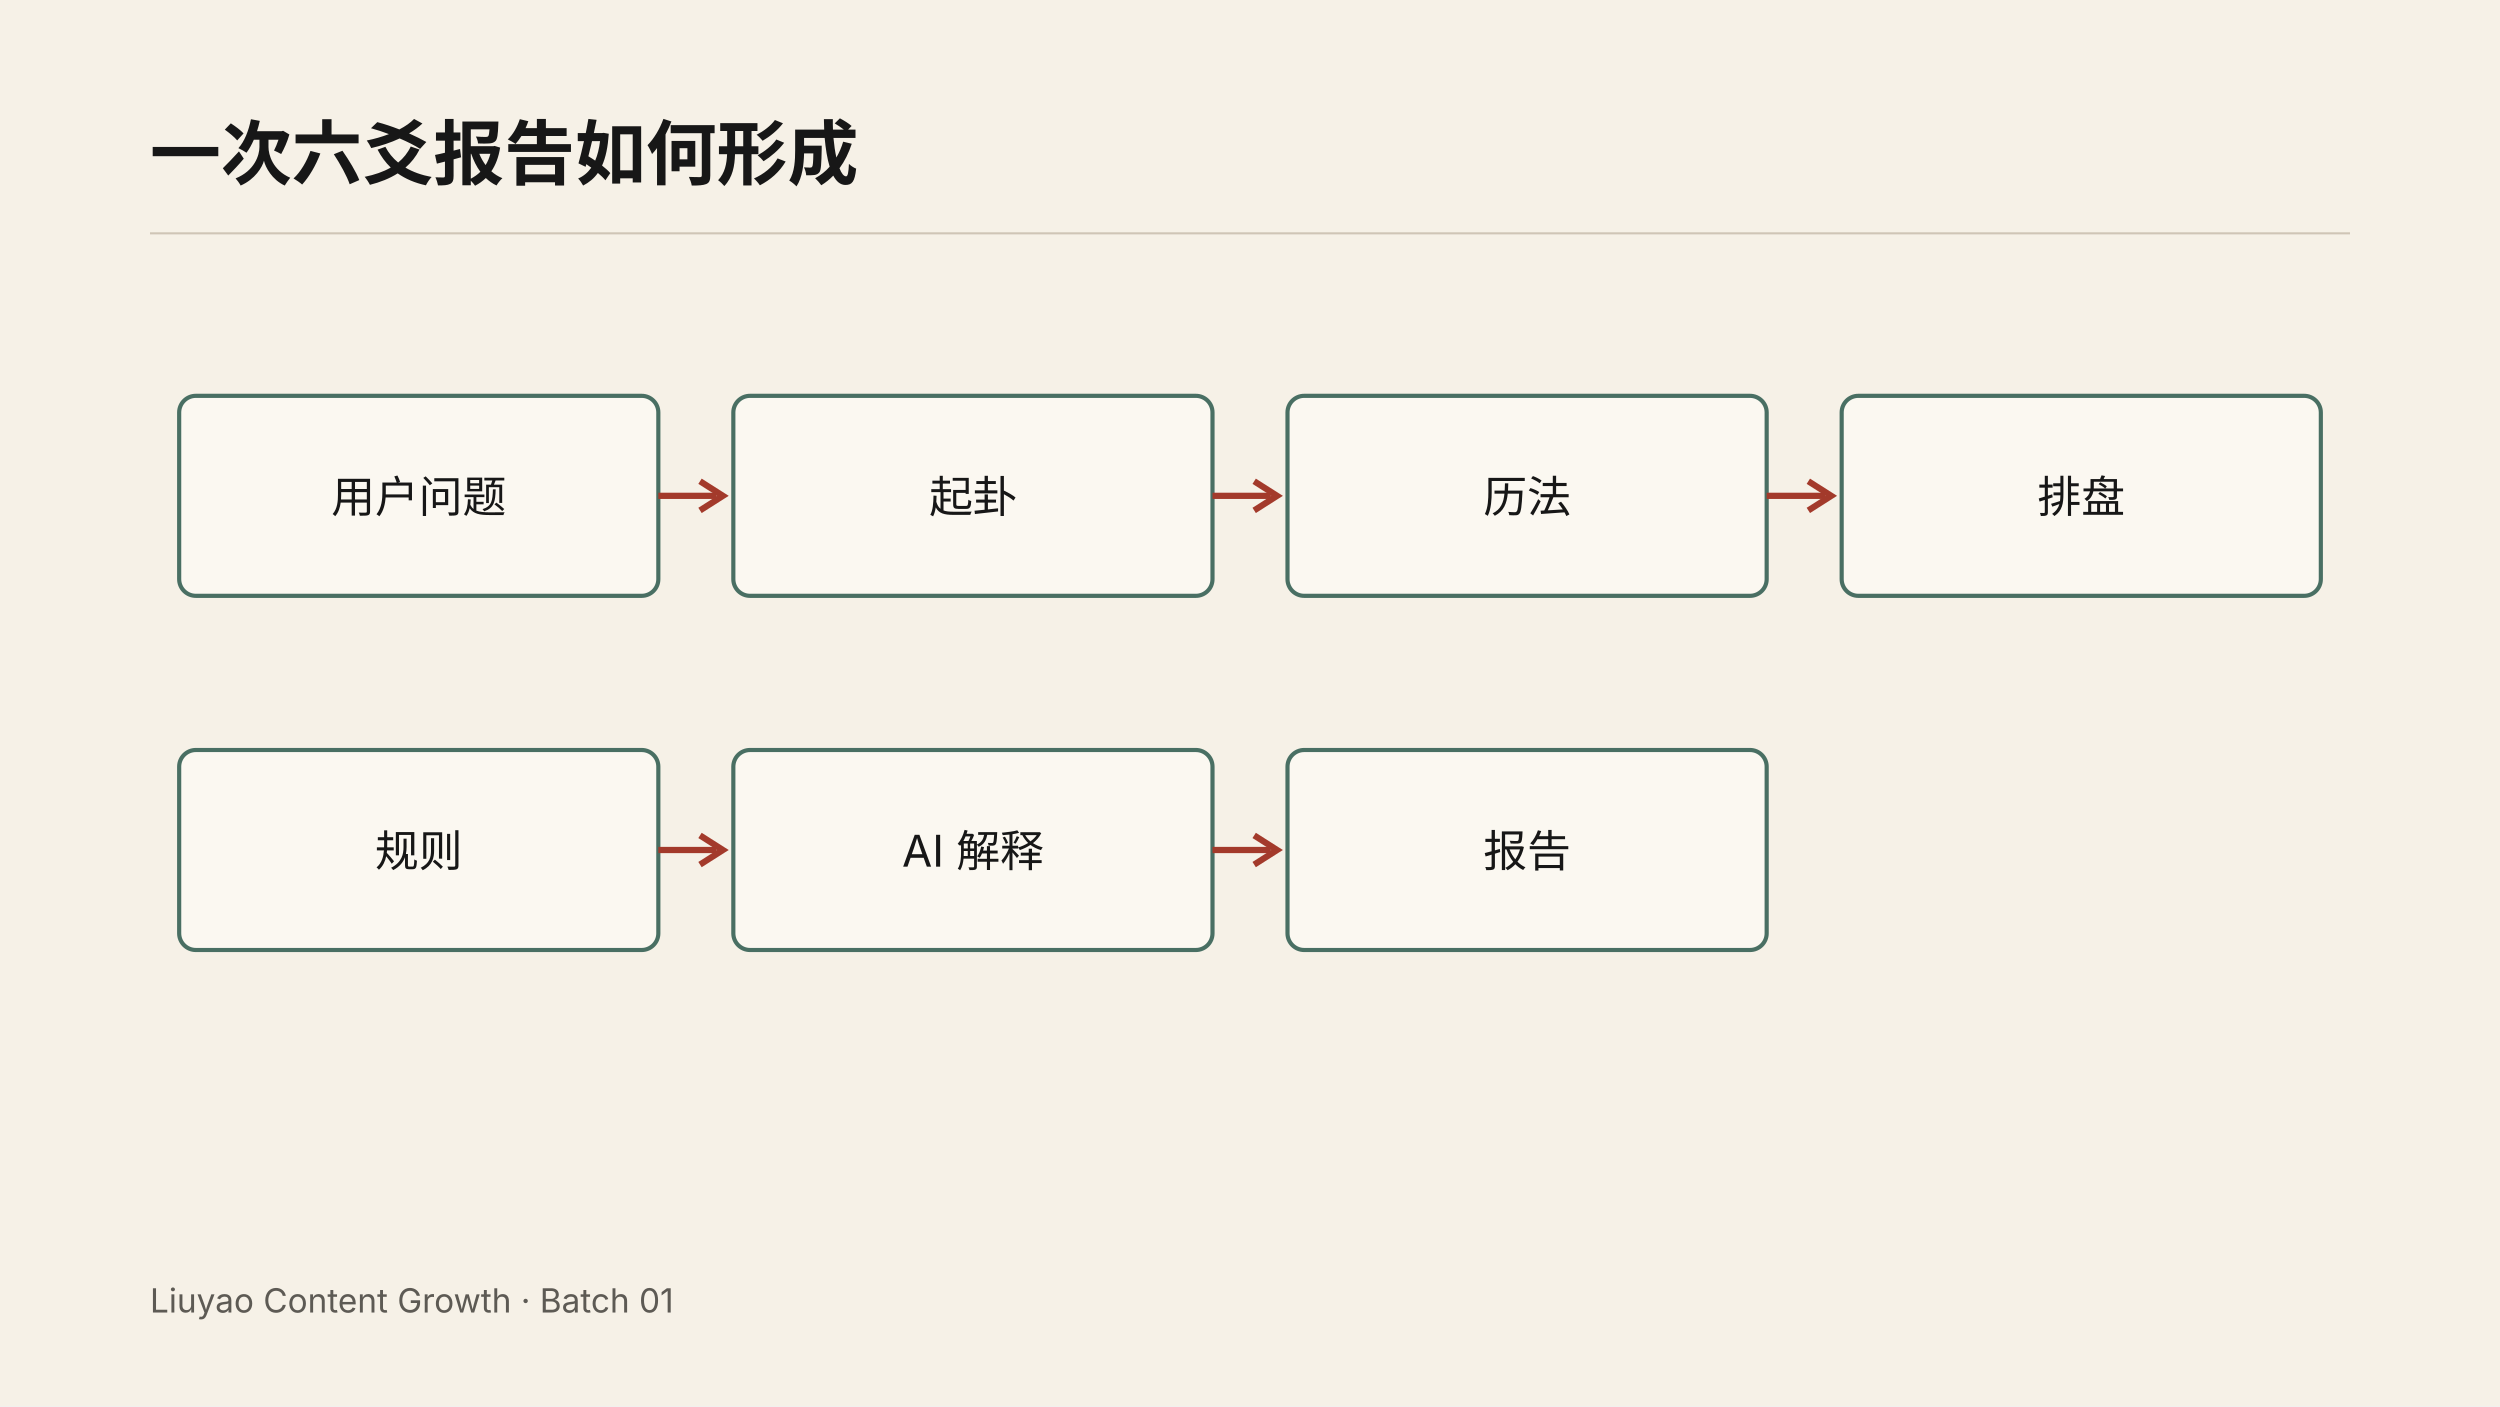
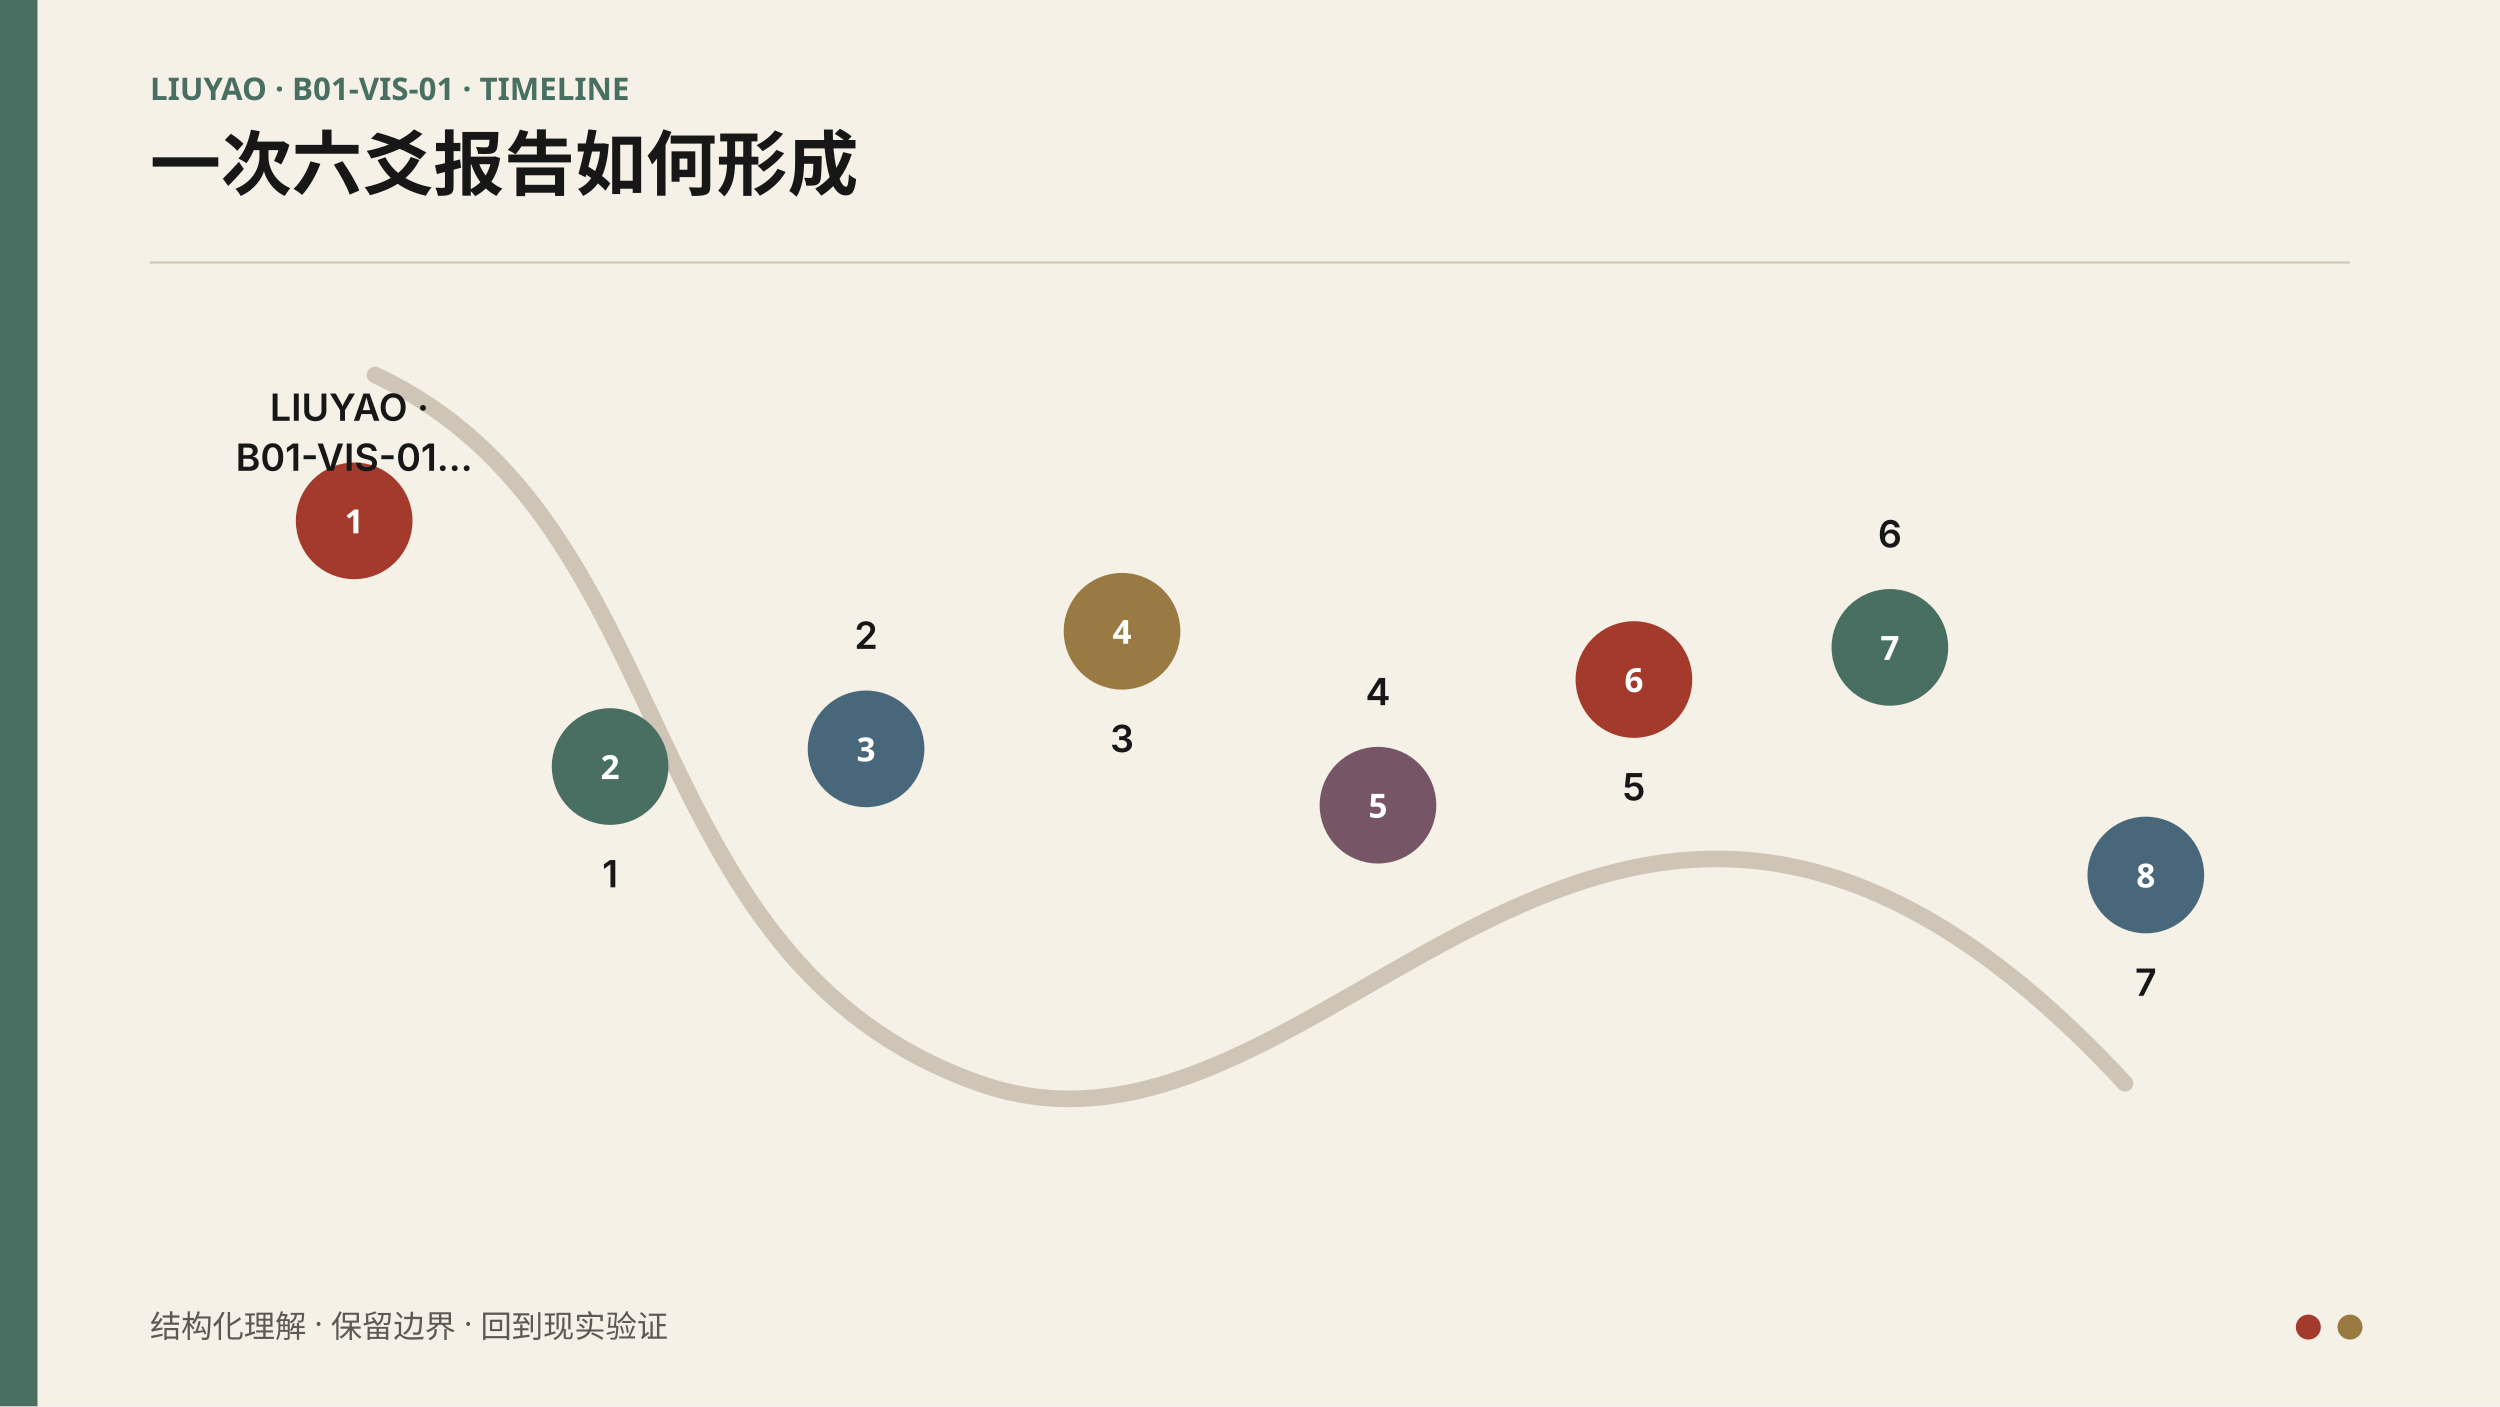
- <svg xmlns="http://www.w3.org/2000/svg" data-visual-system="LIUYAO_VISUAL_SYSTEM_V1" data-style="modern-eastern-analytical" data-canonicalization="content-growth-visual-style-v1" viewBox="0 0 1200 675" role="img" aria-labelledby="title desc">
+ <svg xmlns="http://www.w3.org/2000/svg" data-visual-system="LIUYAO_VISUAL_SYSTEM_V1" data-style="modern-eastern-analytical" data-art-direction="content-growth-visual-v2" data-layout="timeline" width="1200" height="675" viewBox="0 0 1200 675" role="img" aria-labelledby="title desc">
  <rect width="1200" height="675" fill="#F6F1E7" />
-   <text x="72" y="86" font-size="34" font-weight="700" fill="#171717" font-family="system-ui, -apple-system, BlinkMacSystemFont, Segoe UI, sans-serif">一次六爻报告如何形成</text>
-   <line x1="72" y1="112" x2="1128" y2="112" stroke="#CFC5B6" stroke-width="1" />
-   <rect x="86.0" y="190" rx="8" width="230" height="96" fill="#FBF8F1" stroke="#496F63" stroke-width="2" />
-   <text x="201.0" y="246" text-anchor="middle" font-size="21" fill="#171717" font-family="system-ui, -apple-system, BlinkMacSystemFont, Segoe UI, sans-serif">用户问题</text>
-   <path d="M 316.0 238 H 344.0" stroke="#A33A2B" stroke-width="3" />
-   <path d="M 336.0 231 L 347.0 238 L 336.0 245" fill="none" stroke="#A33A2B" stroke-width="3" />
-   <rect x="352.0" y="190" rx="8" width="230" height="96" fill="#FBF8F1" stroke="#496F63" stroke-width="2" />
-   <text x="467.0" y="246" text-anchor="middle" font-size="21" fill="#171717" font-family="system-ui, -apple-system, BlinkMacSystemFont, Segoe UI, sans-serif">起卦</text>
-   <path d="M 582.0 238 H 610.0" stroke="#A33A2B" stroke-width="3" />
-   <path d="M 602.0 231 L 613.0 238 L 602.0 245" fill="none" stroke="#A33A2B" stroke-width="3" />
-   <rect x="618.0" y="190" rx="8" width="230" height="96" fill="#FBF8F1" stroke="#496F63" stroke-width="2" />
-   <text x="733.0" y="246" text-anchor="middle" font-size="21" fill="#171717" font-family="system-ui, -apple-system, BlinkMacSystemFont, Segoe UI, sans-serif">历法</text>
-   <path d="M 848.0 238 H 876.0" stroke="#A33A2B" stroke-width="3" />
-   <path d="M 868.0 231 L 879.0 238 L 868.0 245" fill="none" stroke="#A33A2B" stroke-width="3" />
-   <rect x="884.0" y="190" rx="8" width="230" height="96" fill="#FBF8F1" stroke="#496F63" stroke-width="2" />
-   <text x="999.0" y="246" text-anchor="middle" font-size="21" fill="#171717" font-family="system-ui, -apple-system, BlinkMacSystemFont, Segoe UI, sans-serif">排盘</text>
-   <rect x="86.0" y="360" rx="8" width="230" height="96" fill="#FBF8F1" stroke="#496F63" stroke-width="2" />
-   <text x="201.0" y="416" text-anchor="middle" font-size="21" fill="#171717" font-family="system-ui, -apple-system, BlinkMacSystemFont, Segoe UI, sans-serif">规则</text>
-   <path d="M 316.0 408 H 344.0" stroke="#A33A2B" stroke-width="3" />
-   <path d="M 336.0 401 L 347.0 408 L 336.0 415" fill="none" stroke="#A33A2B" stroke-width="3" />
-   <rect x="352.0" y="360" rx="8" width="230" height="96" fill="#FBF8F1" stroke="#496F63" stroke-width="2" />
-   <text x="467.0" y="416" text-anchor="middle" font-size="21" fill="#171717" font-family="system-ui, -apple-system, BlinkMacSystemFont, Segoe UI, sans-serif">AI 解释</text>
-   <path d="M 582.0 408 H 610.0" stroke="#A33A2B" stroke-width="3" />
-   <path d="M 602.0 401 L 613.0 408 L 602.0 415" fill="none" stroke="#A33A2B" stroke-width="3" />
-   <rect x="618.0" y="360" rx="8" width="230" height="96" fill="#FBF8F1" stroke="#496F63" stroke-width="2" />
-   <text x="733.0" y="416" text-anchor="middle" font-size="21" fill="#171717" font-family="system-ui, -apple-system, BlinkMacSystemFont, Segoe UI, sans-serif">报告</text>
-   <text x="72" y="630" font-size="16" fill="#5D5A54" font-family="system-ui, -apple-system, BlinkMacSystemFont, Segoe UI, sans-serif">Liuyao Content Growth · Batch 01</text>
+   <rect x="0" y="0" width="18" height="675" fill="#496F63" />
+   <text x="72" y="48" fill="#496F63" font-size="15" font-weight="700" letter-spacing="0" font-family="system-ui, sans-serif">LIUYAO · B01-VIS-01 · TIMELINE</text>
+   <text x="72" y="91" text-anchor="start" fill="#171717" font-size="34" font-weight="750" font-family="system-ui, -apple-system, BlinkMacSystemFont, 'Segoe UI', sans-serif">
+     <tspan x="72" dy="0">一次六爻报告如何形成</tspan>
+   </text>
+   <line x1="72" y1="126" x2="1128" y2="126" stroke="#CFC5B6" stroke-width="1" />
+   <path d="M 180 180 C 330 250, 300 460, 470 520 S 770 250, 1020 520" fill="none" stroke="#CFC5B6" stroke-width="8" stroke-linecap="round" />
+   <circle cx="170" cy="250" r="28" fill="#A33A2B" />
+   <text x="170" y="256" text-anchor="middle" fill="#fff" font-size="16" font-weight="700" font-family="system-ui, sans-serif">1</text>
+   <text x="170" y="202" text-anchor="middle" fill="#171717" font-size="18" font-weight="600" font-family="system-ui, -apple-system, BlinkMacSystemFont, 'Segoe UI', sans-serif">
+     <tspan x="170" dy="0">LIUYAO ·</tspan>
+     <tspan x="170" dy="24">B01-VIS-01…</tspan>
+   </text>
+   <circle cx="292.857" cy="367.934" r="28" fill="#496F63" />
+   <text x="292.857" y="373.934" text-anchor="middle" fill="#fff" font-size="16" font-weight="700" font-family="system-ui, sans-serif">2</text>
+   <text x="292.857" y="425.934" text-anchor="middle" fill="#171717" font-size="18" font-weight="600" font-family="system-ui, -apple-system, BlinkMacSystemFont, 'Segoe UI', sans-serif">
+     <tspan x="292.857" dy="0">1</tspan>
+   </text>
+   <circle cx="415.714" cy="359.456" r="28" fill="#48677A" />
+   <text x="415.714" y="365.456" text-anchor="middle" fill="#fff" font-size="16" font-weight="700" font-family="system-ui, sans-serif">3</text>
+   <text x="415.714" y="311.456" text-anchor="middle" fill="#171717" font-size="18" font-weight="600" font-family="system-ui, -apple-system, BlinkMacSystemFont, 'Segoe UI', sans-serif">
+     <tspan x="415.714" dy="0">2</tspan>
+   </text>
+   <circle cx="538.571" cy="303.009" r="28" fill="#9A7A43" />
+   <text x="538.571" y="309.009" text-anchor="middle" fill="#fff" font-size="16" font-weight="700" font-family="system-ui, sans-serif">4</text>
+   <text x="538.571" y="361.009" text-anchor="middle" fill="#171717" font-size="18" font-weight="600" font-family="system-ui, -apple-system, BlinkMacSystemFont, 'Segoe UI', sans-serif">
+     <tspan x="538.571" dy="0">3</tspan>
+   </text>
+   <circle cx="661.429" cy="386.49" r="28" fill="#765567" />
+   <text x="661.429" y="392.49" text-anchor="middle" fill="#fff" font-size="16" font-weight="700" font-family="system-ui, sans-serif">5</text>
+   <text x="661.429" y="338.49" text-anchor="middle" fill="#171717" font-size="18" font-weight="600" font-family="system-ui, -apple-system, BlinkMacSystemFont, 'Segoe UI', sans-serif">
+     <tspan x="661.429" dy="0">4</tspan>
+   </text>
+   <circle cx="784.286" cy="326.18" r="28" fill="#A33A2B" />
+   <text x="784.286" y="332.18" text-anchor="middle" fill="#fff" font-size="16" font-weight="700" font-family="system-ui, sans-serif">6</text>
+   <text x="784.286" y="384.18" text-anchor="middle" fill="#171717" font-size="18" font-weight="600" font-family="system-ui, -apple-system, BlinkMacSystemFont, 'Segoe UI', sans-serif">
+     <tspan x="784.286" dy="0">5</tspan>
+   </text>
+   <circle cx="907.143" cy="310.744" r="28" fill="#496F63" />
+   <text x="907.143" y="316.744" text-anchor="middle" fill="#fff" font-size="16" font-weight="700" font-family="system-ui, sans-serif">7</text>
+   <text x="907.143" y="262.744" text-anchor="middle" fill="#171717" font-size="18" font-weight="600" font-family="system-ui, -apple-system, BlinkMacSystemFont, 'Segoe UI', sans-serif">
+     <tspan x="907.143" dy="0">6</tspan>
+   </text>
+   <circle cx="1030" cy="420" r="28" fill="#48677A" />
+   <text x="1030" y="426" text-anchor="middle" fill="#fff" font-size="16" font-weight="700" font-family="system-ui, sans-serif">8</text>
+   <text x="1030" y="478" text-anchor="middle" fill="#171717" font-size="18" font-weight="600" font-family="system-ui, -apple-system, BlinkMacSystemFont, 'Segoe UI', sans-serif">
+     <tspan x="1030" dy="0">7</tspan>
+   </text>
+   <text x="72" y="642" fill="#5D5A54" font-size="15" font-family="system-ui, sans-serif">结构化理解 · 保留边界 · 回到现实验证</text>
+   <circle cx="1108" cy="637" r="6" fill="#A33A2B" />
+   <circle cx="1128" cy="637" r="6" fill="#9A7A43" />
</svg>
